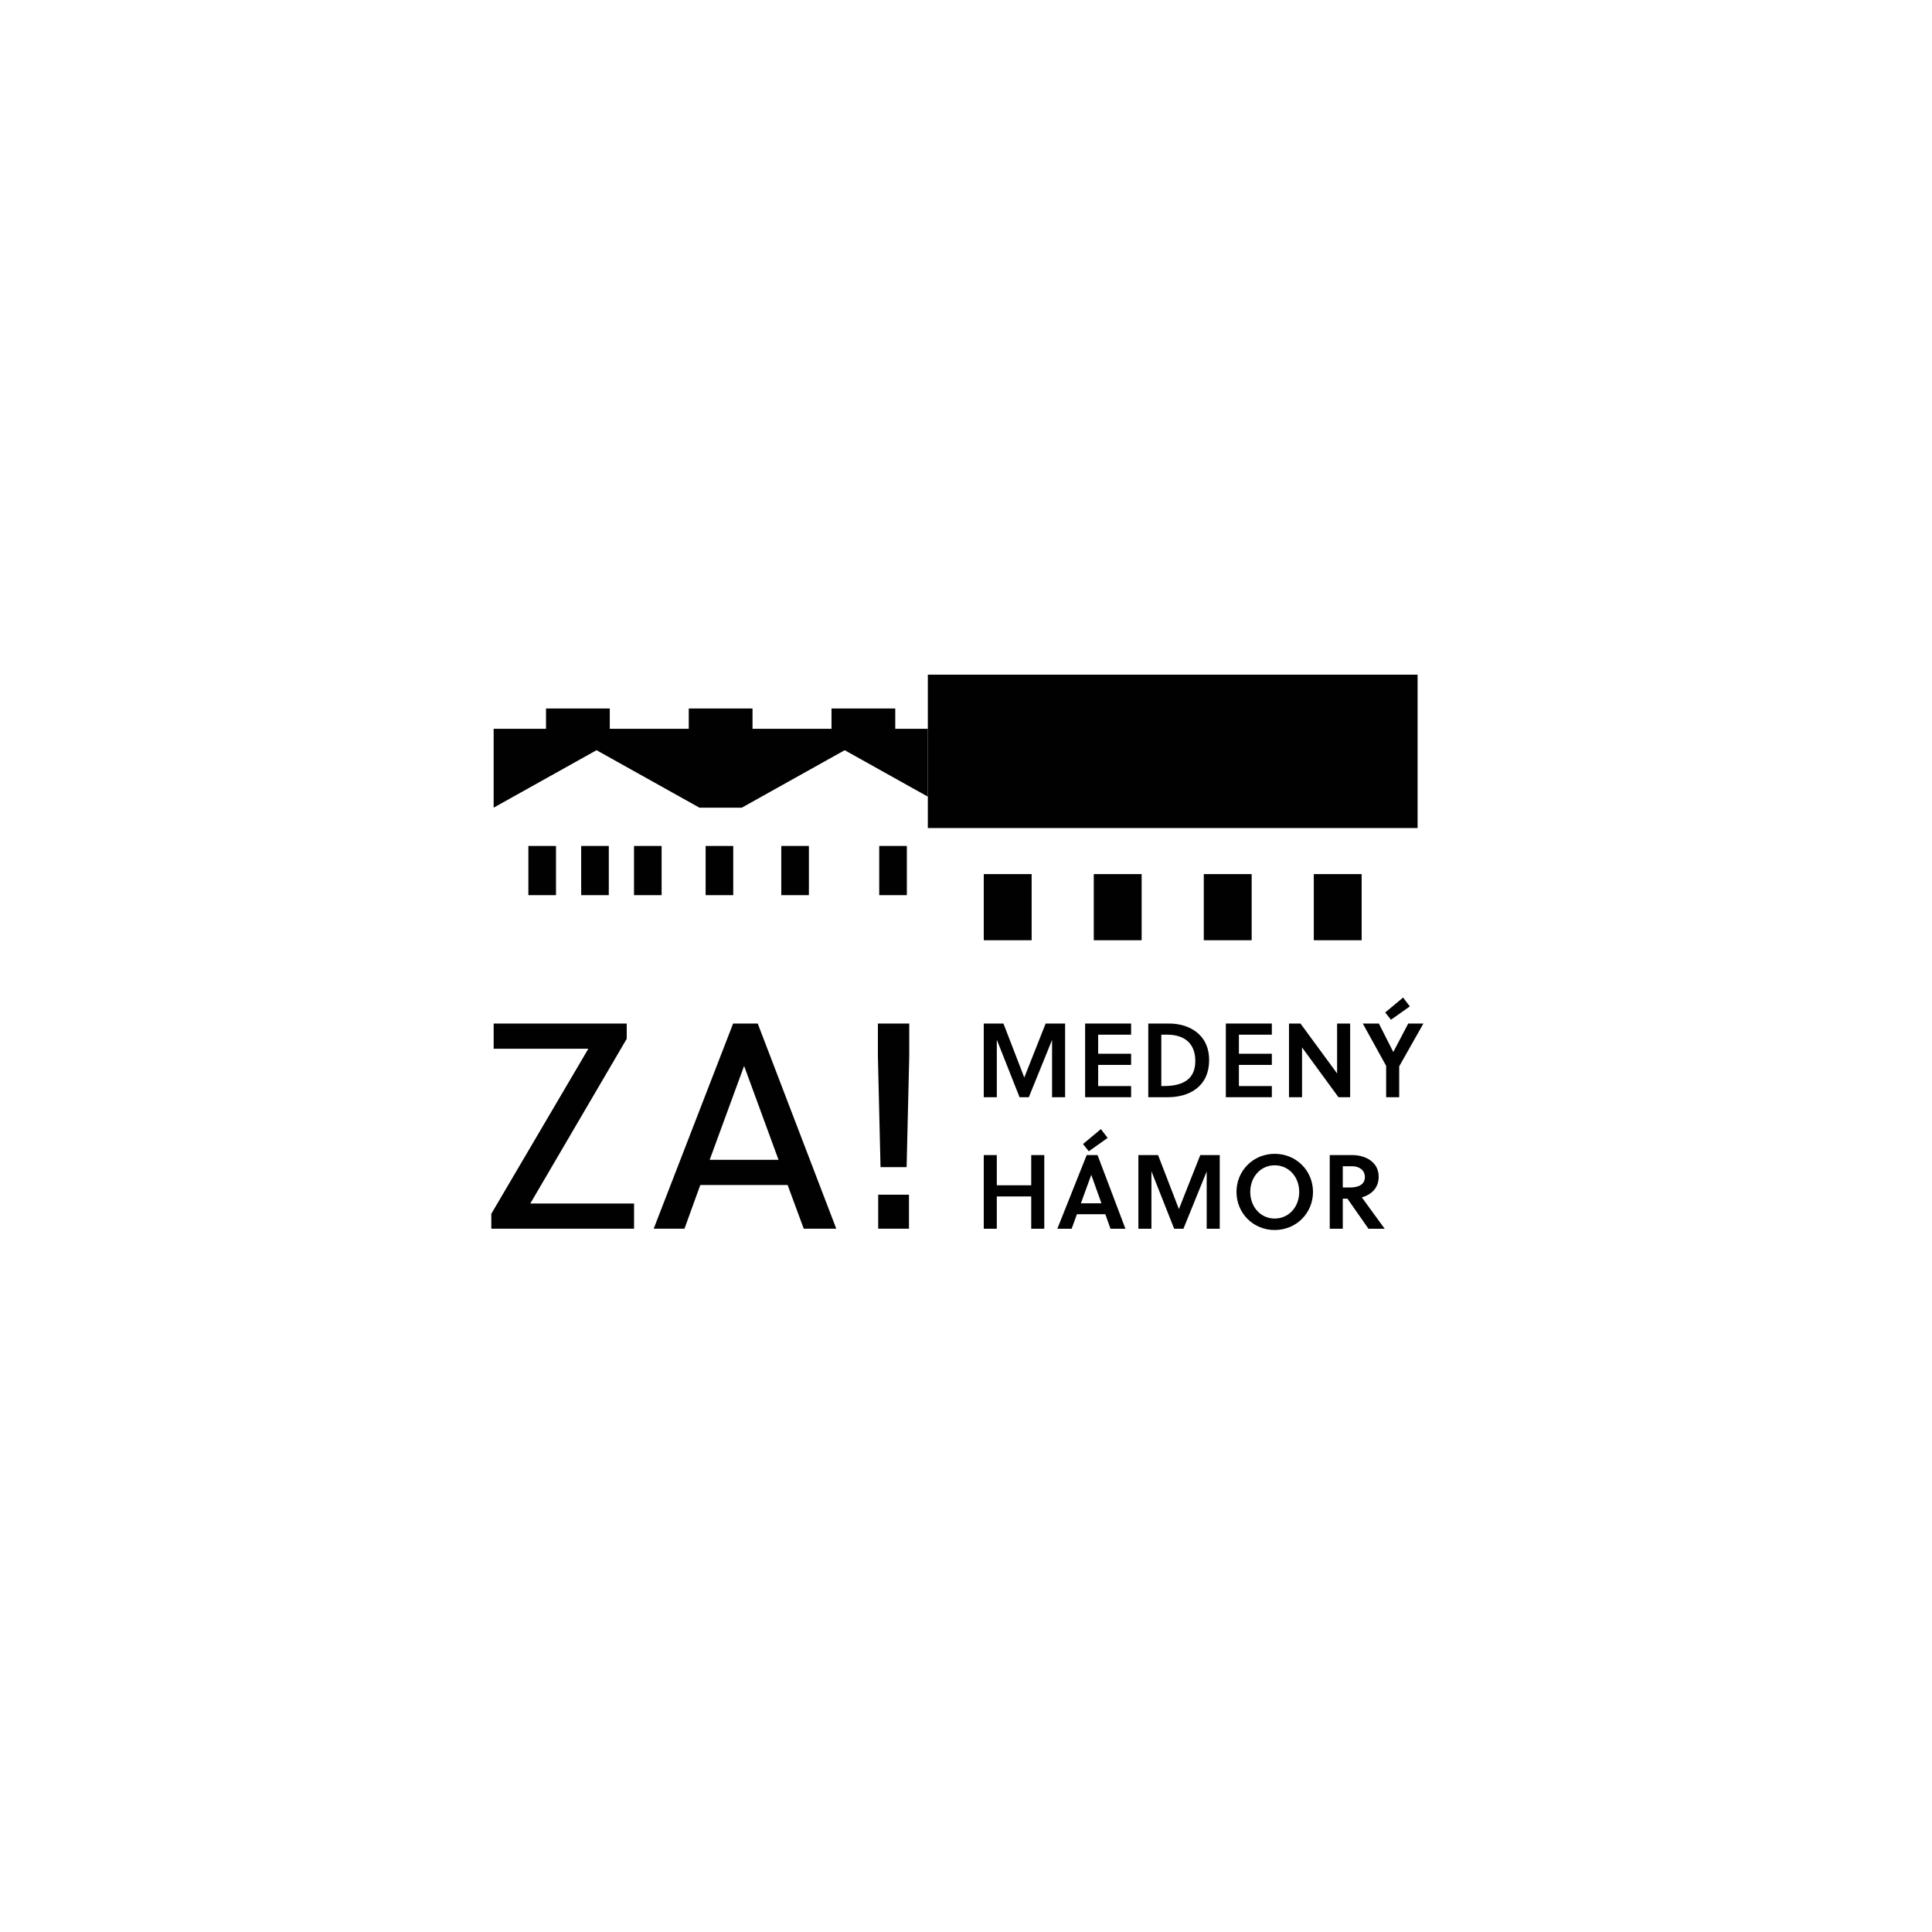
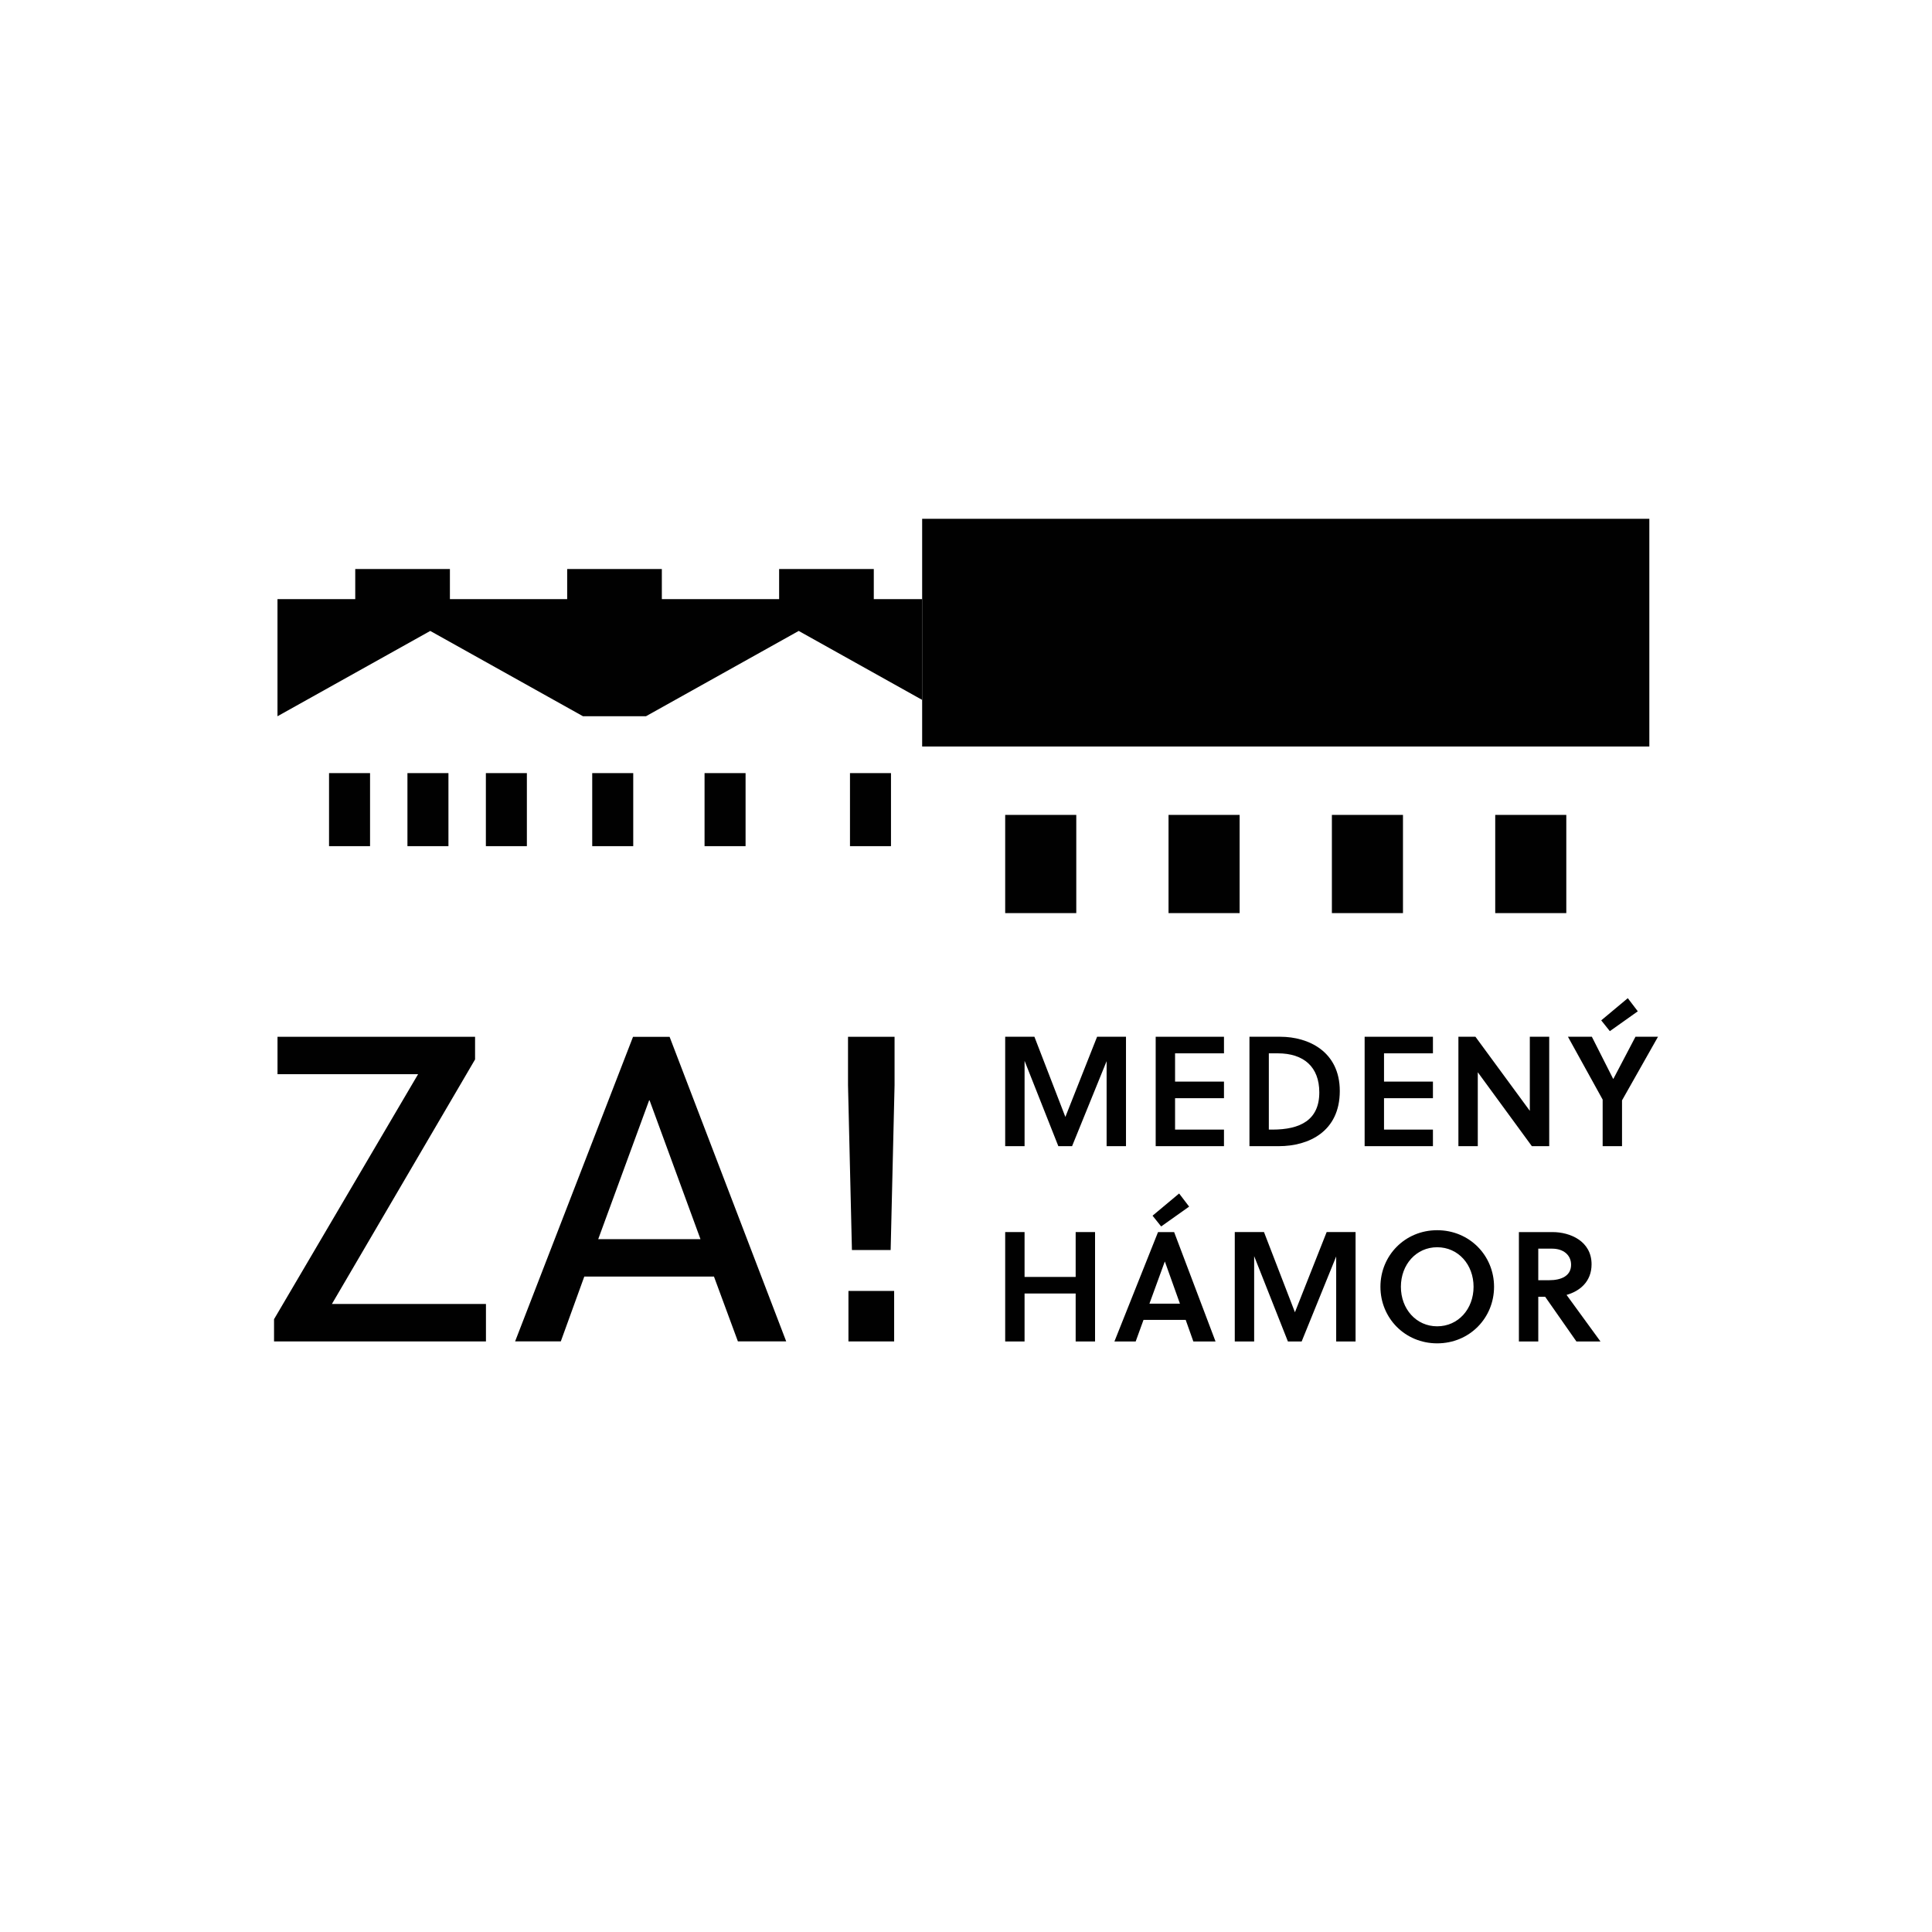
<svg xmlns="http://www.w3.org/2000/svg" version="1.1" x="0px" y="0px" width="283.46px" height="283.46px" viewBox="0 0 283.46 283.46" enable-background="new 0 0 283.46 283.46" xml:space="preserve">
  <g id="Layer_1">
</g>
  <g id="Isolation_Mode">
-     <rect x="136.13" y="98.988" fill="#010101" width="71.856" height="22.502" />
-     <rect x="77.521" y="124.118" fill="#010101" width="4.052" height="7.218" />
-     <rect x="85.27" y="124.118" fill="#010101" width="4.052" height="7.218" />
-     <rect x="93.019" y="124.118" fill="#010101" width="4.052" height="7.218" />
-     <rect x="114.628" y="124.118" fill="#010101" width="4.052" height="7.218" />
-     <rect x="128.999" y="124.118" fill="#010101" width="4.052" height="7.218" />
-     <rect x="103.528" y="124.118" fill="#010101" width="4.052" height="7.218" />
-     <rect x="144.336" y="128.247" fill="#010101" width="7.024" height="9.705" />
-     <rect x="160.477" y="128.247" fill="#010101" width="7.023" height="9.705" />
-     <rect x="176.617" y="128.247" fill="#010101" width="7.024" height="9.705" />
-     <rect x="192.758" y="128.247" fill="#010101" width="7.023" height="9.705" />
-     <rect x="101.054" y="103.951" fill="#010101" width="9.354" height="3.688" />
-     <rect x="121.997" y="103.951" fill="#010101" width="9.354" height="3.688" />
-     <rect x="80.111" y="103.951" fill="#010101" width="9.354" height="3.688" />
-     <polygon fill="#010101" points="136.13,116.883 136.13,106.928 72.427,106.928 72.427,118.5 87.522,110.069 102.616,118.5    108.837,118.5 123.931,110.069  " />
-     <polygon fill="#010101" points="77.805,176.575 93.027,176.575 93.027,180.274 72.086,180.274 72.086,178.081 86.32,153.872    72.43,153.872 72.43,150.175 91.952,150.175 91.952,152.411  " />
-     <path fill="#010101" d="M117.924,180.272l-2.365-6.406h-12.814l-2.321,6.406h-4.516l11.653-30.098h3.613l11.523,30.098H117.924z    M104.121,170.169h10.105l-5.031-13.717h-0.043L104.121,170.169z" />
-     <path fill="#010101" d="M133.404,154.948l-0.387,16.295h-3.827l-0.387-16.295v-4.775h4.601V154.948z M128.847,175.286h4.516v4.988   h-4.516V175.286z" />
-     <polygon fill="#010101" points="150.945,160.981 149.586,160.981 146.251,152.548 146.251,160.981 144.336,160.981    144.336,150.171 147.223,150.171 150.281,158.093 153.416,150.171 156.271,150.171 156.271,160.981 154.357,160.981    154.357,152.581  " />
-     <polygon fill="#010101" points="159.207,160.981 159.207,150.171 165.955,150.171 165.955,151.808 161.121,151.808    161.121,154.603 165.955,154.603 165.955,156.241 161.121,156.241 161.121,159.345 165.955,159.345 165.955,160.981  " />
-     <path fill="#010101" d="M168.473,150.171h3.058c2.763,0,5.868,1.453,5.868,5.359c0,4-3.059,5.451-6.023,5.451h-2.902V150.171z    M170.387,159.345h0.355c2.749,0,4.632-0.943,4.632-3.676c0-2.518-1.528-3.861-4.106-3.861h-0.881V159.345z" />
-     <polygon fill="#010101" points="179.854,160.981 179.854,150.171 186.602,150.171 186.602,151.808 181.77,151.808 181.77,154.603    186.602,154.603 186.602,156.241 181.77,156.241 181.77,159.345 186.602,159.345 186.602,160.981  " />
-     <polygon fill="#010101" points="196.377,160.981 191.034,153.677 191.034,160.981 189.119,160.981 189.119,150.171    190.803,150.171 196.176,157.491 196.176,150.171 198.092,150.171 198.092,160.981  " />
-     <path fill="#010101" d="M203.373,160.981v-4.602l-3.43-6.209h2.363l2.102,4.154h0.029l2.178-4.154h2.225l-3.553,6.285v4.525   H203.373z M204.084,149.616l-0.852-1.066l2.625-2.191l0.99,1.297L204.084,149.616z" />
-     <polygon fill="#010101" points="151.299,180.28 151.299,175.54 146.25,175.54 146.25,180.28 144.336,180.28 144.336,169.47    146.25,169.47 146.25,173.903 151.299,173.903 151.299,169.47 153.215,169.47 153.215,180.28  " />
-     <path fill="#010101" d="M159.438,169.472h1.592l4.092,10.809h-2.192l-0.757-2.131h-4.17l-0.772,2.131h-2.101L159.438,169.472z    M158.588,176.544h3.013l-1.483-4.154h-0.016L158.588,176.544z M159.746,168.915l-0.849-1.064l2.625-2.193l0.989,1.297   L159.746,168.915z" />
-     <polygon fill="#010101" points="173.631,180.28 172.271,180.28 168.937,171.849 168.937,180.28 167.021,180.28 167.021,169.47    169.908,169.47 172.967,177.394 176.102,169.47 178.957,169.47 178.957,180.28 177.043,180.28 177.043,171.88  " />
-     <path fill="#010101" d="M187.02,180.466c-3.183,0-5.605-2.502-5.605-5.59s2.423-5.59,5.605-5.59c3.195,0,5.621,2.502,5.621,5.59   S190.215,180.466,187.02,180.466 M187.02,170.97c-2.069,0-3.584,1.713-3.584,3.906s1.515,3.906,3.584,3.906   c2.084,0,3.598-1.713,3.598-3.906S189.104,170.97,187.02,170.97" />
-     <path fill="#010101" d="M198.432,169.472c1.713,0,3.846,0.881,3.846,3.182c0,1.744-1.205,2.67-2.473,3.025l3.352,4.602h-2.377   l-3.088-4.416h-0.68v4.416h-1.915v-10.809H198.432z M198.076,174.228c1.252,0,2.178-0.447,2.178-1.529   c0-0.957-0.756-1.59-1.869-1.59h-1.373v3.119H198.076z" />
+     <rect x="135.297" y="76.117" fill="#010101" width="106.691" height="33.41" />
+     <rect x="48.276" y="113.43" fill="#010101" width="6.017" height="10.717" />
+     <rect x="59.779" y="113.43" fill="#010101" width="6.016" height="10.717" />
+     <rect x="71.286" y="113.43" fill="#010101" width="6.016" height="10.717" />
+     <rect x="103.371" y="113.43" fill="#010101" width="6.018" height="10.717" />
+     <rect x="124.708" y="113.43" fill="#010101" width="6.016" height="10.717" />
+     <rect x="86.89" y="113.43" fill="#010101" width="6.017" height="10.717" />
+     <rect x="147.48" y="119.561" fill="#010101" width="10.43" height="14.409" />
+     <rect x="171.445" y="119.561" fill="#010101" width="10.43" height="14.409" />
+     <rect x="195.412" y="119.561" fill="#010101" width="10.43" height="14.409" />
+     <rect x="219.377" y="119.561" fill="#010101" width="10.428" height="14.409" />
+     <rect x="83.215" y="83.486" fill="#010101" width="13.889" height="5.477" />
+     <rect x="114.312" y="83.486" fill="#010101" width="13.889" height="5.477" />
+     <rect x="52.121" y="83.486" fill="#010101" width="13.889" height="5.477" />
+     <polygon fill="#010101" points="135.297,102.687 135.297,87.905 40.712,87.905 40.712,105.087 63.125,92.57 85.536,105.087    94.773,105.087 117.184,92.57  " />
+     <polygon fill="#010101" points="48.697,191.317 71.298,191.317 71.298,196.811 40.206,196.811 40.206,193.553 61.34,157.606    40.716,157.606 40.716,152.119 69.702,152.119 69.702,155.439  " />
+     <path fill="#010101" d="M108.264,196.808l-3.512-9.513H85.726l-3.446,9.513h-6.705l17.302-44.688h5.365l17.109,44.688H108.264z    M87.77,181.806h15.003l-7.469-20.367h-0.064L87.77,181.806z" />
+     <path fill="#010101" d="M131.249,159.206l-0.574,24.193h-5.682l-0.574-24.193v-7.09h6.83V159.206z M124.483,189.403h6.705v7.407   h-6.705V189.403z" />
+     <polygon fill="#010101" points="157.293,168.164 155.277,168.164 150.324,155.643 150.324,168.164 147.48,168.164 147.48,152.112    151.768,152.112 156.309,163.874 160.963,152.112 165.203,152.112 165.203,168.164 162.361,168.164 162.361,155.69  " />
+     <polygon fill="#010101" points="169.561,168.164 169.561,152.112 179.58,152.112 179.58,154.543 172.404,154.543 172.404,158.691    179.58,158.691 179.58,161.126 172.404,161.126 172.404,165.733 179.58,165.733 179.58,168.164  " />
+     <path fill="#010101" d="M183.318,152.112h4.541c4.1,0,8.713,2.157,8.713,7.957c0,5.938-4.543,8.095-8.943,8.095h-4.311V152.112z    M186.162,165.733h0.525c4.084,0,6.879-1.4,6.879-5.458c0-3.737-2.27-5.732-6.1-5.732h-1.305V165.733z" />
+     <polygon fill="#010101" points="200.217,168.164 200.217,152.112 210.238,152.112 210.238,154.543 203.061,154.543    203.061,158.691 210.238,158.691 210.238,161.126 203.061,161.126 203.061,165.733 210.238,165.733 210.238,168.164  " />
+     <polygon fill="#010101" points="224.752,168.164 216.818,157.318 216.818,168.164 213.975,168.164 213.975,152.112    216.475,152.112 224.453,162.981 224.453,152.112 227.299,152.112 227.299,168.164  " />
+     <path fill="#010101" d="M235.139,168.164v-6.833l-5.092-9.219h3.508l3.121,6.168h0.041l3.236-6.168h3.305l-5.277,9.332v6.72   H235.139z M236.193,151.289l-1.264-1.583l3.898-3.255l1.469,1.926L236.193,151.289z" />
+     <polygon fill="#010101" points="157.82,196.818 157.82,189.78 150.322,189.78 150.322,196.818 147.48,196.818 147.48,180.767    150.322,180.767 150.322,187.35 157.82,187.35 157.82,180.767 160.664,180.767 160.664,196.818  " />
+     <path fill="#010101" d="M169.904,180.77h2.363l6.074,16.049h-3.254l-1.123-3.164h-6.191l-1.148,3.164h-3.119L169.904,180.77z    M168.643,191.271h4.475l-2.205-6.168h-0.021L168.643,191.271z M170.363,179.943l-1.262-1.58l3.898-3.256l1.469,1.925   L170.363,179.943z" />
+     <polygon fill="#010101" points="190.977,196.818 188.959,196.818 184.008,184.299 184.008,196.818 181.164,196.818    181.164,180.767 185.451,180.767 189.99,192.532 194.646,180.767 198.887,180.767 198.887,196.818 196.043,196.818    196.043,184.346  " />
+     <path fill="#010101" d="M210.859,197.094c-4.729,0-8.324-3.715-8.324-8.299c0-4.586,3.596-8.301,8.324-8.301   c4.742,0,8.346,3.715,8.346,8.301C219.205,193.379,215.602,197.094,210.859,197.094 M210.859,182.994   c-3.076,0-5.322,2.543-5.322,5.801c0,3.256,2.246,5.799,5.322,5.799c3.092,0,5.34-2.543,5.34-5.799   C216.199,185.537,213.951,182.994,210.859,182.994" />
+     <path fill="#010101" d="M227.801,180.77c2.543,0,5.711,1.308,5.711,4.725c0,2.589-1.789,3.964-3.67,4.491l4.977,6.833h-3.529   l-4.586-6.558h-1.01v6.558h-2.844V180.77H227.801z M227.273,187.831c1.859,0,3.234-0.664,3.234-2.27c0-1.422-1.123-2.36-2.775-2.36   h-2.039v4.63H227.273z" />
  </g>
</svg>
